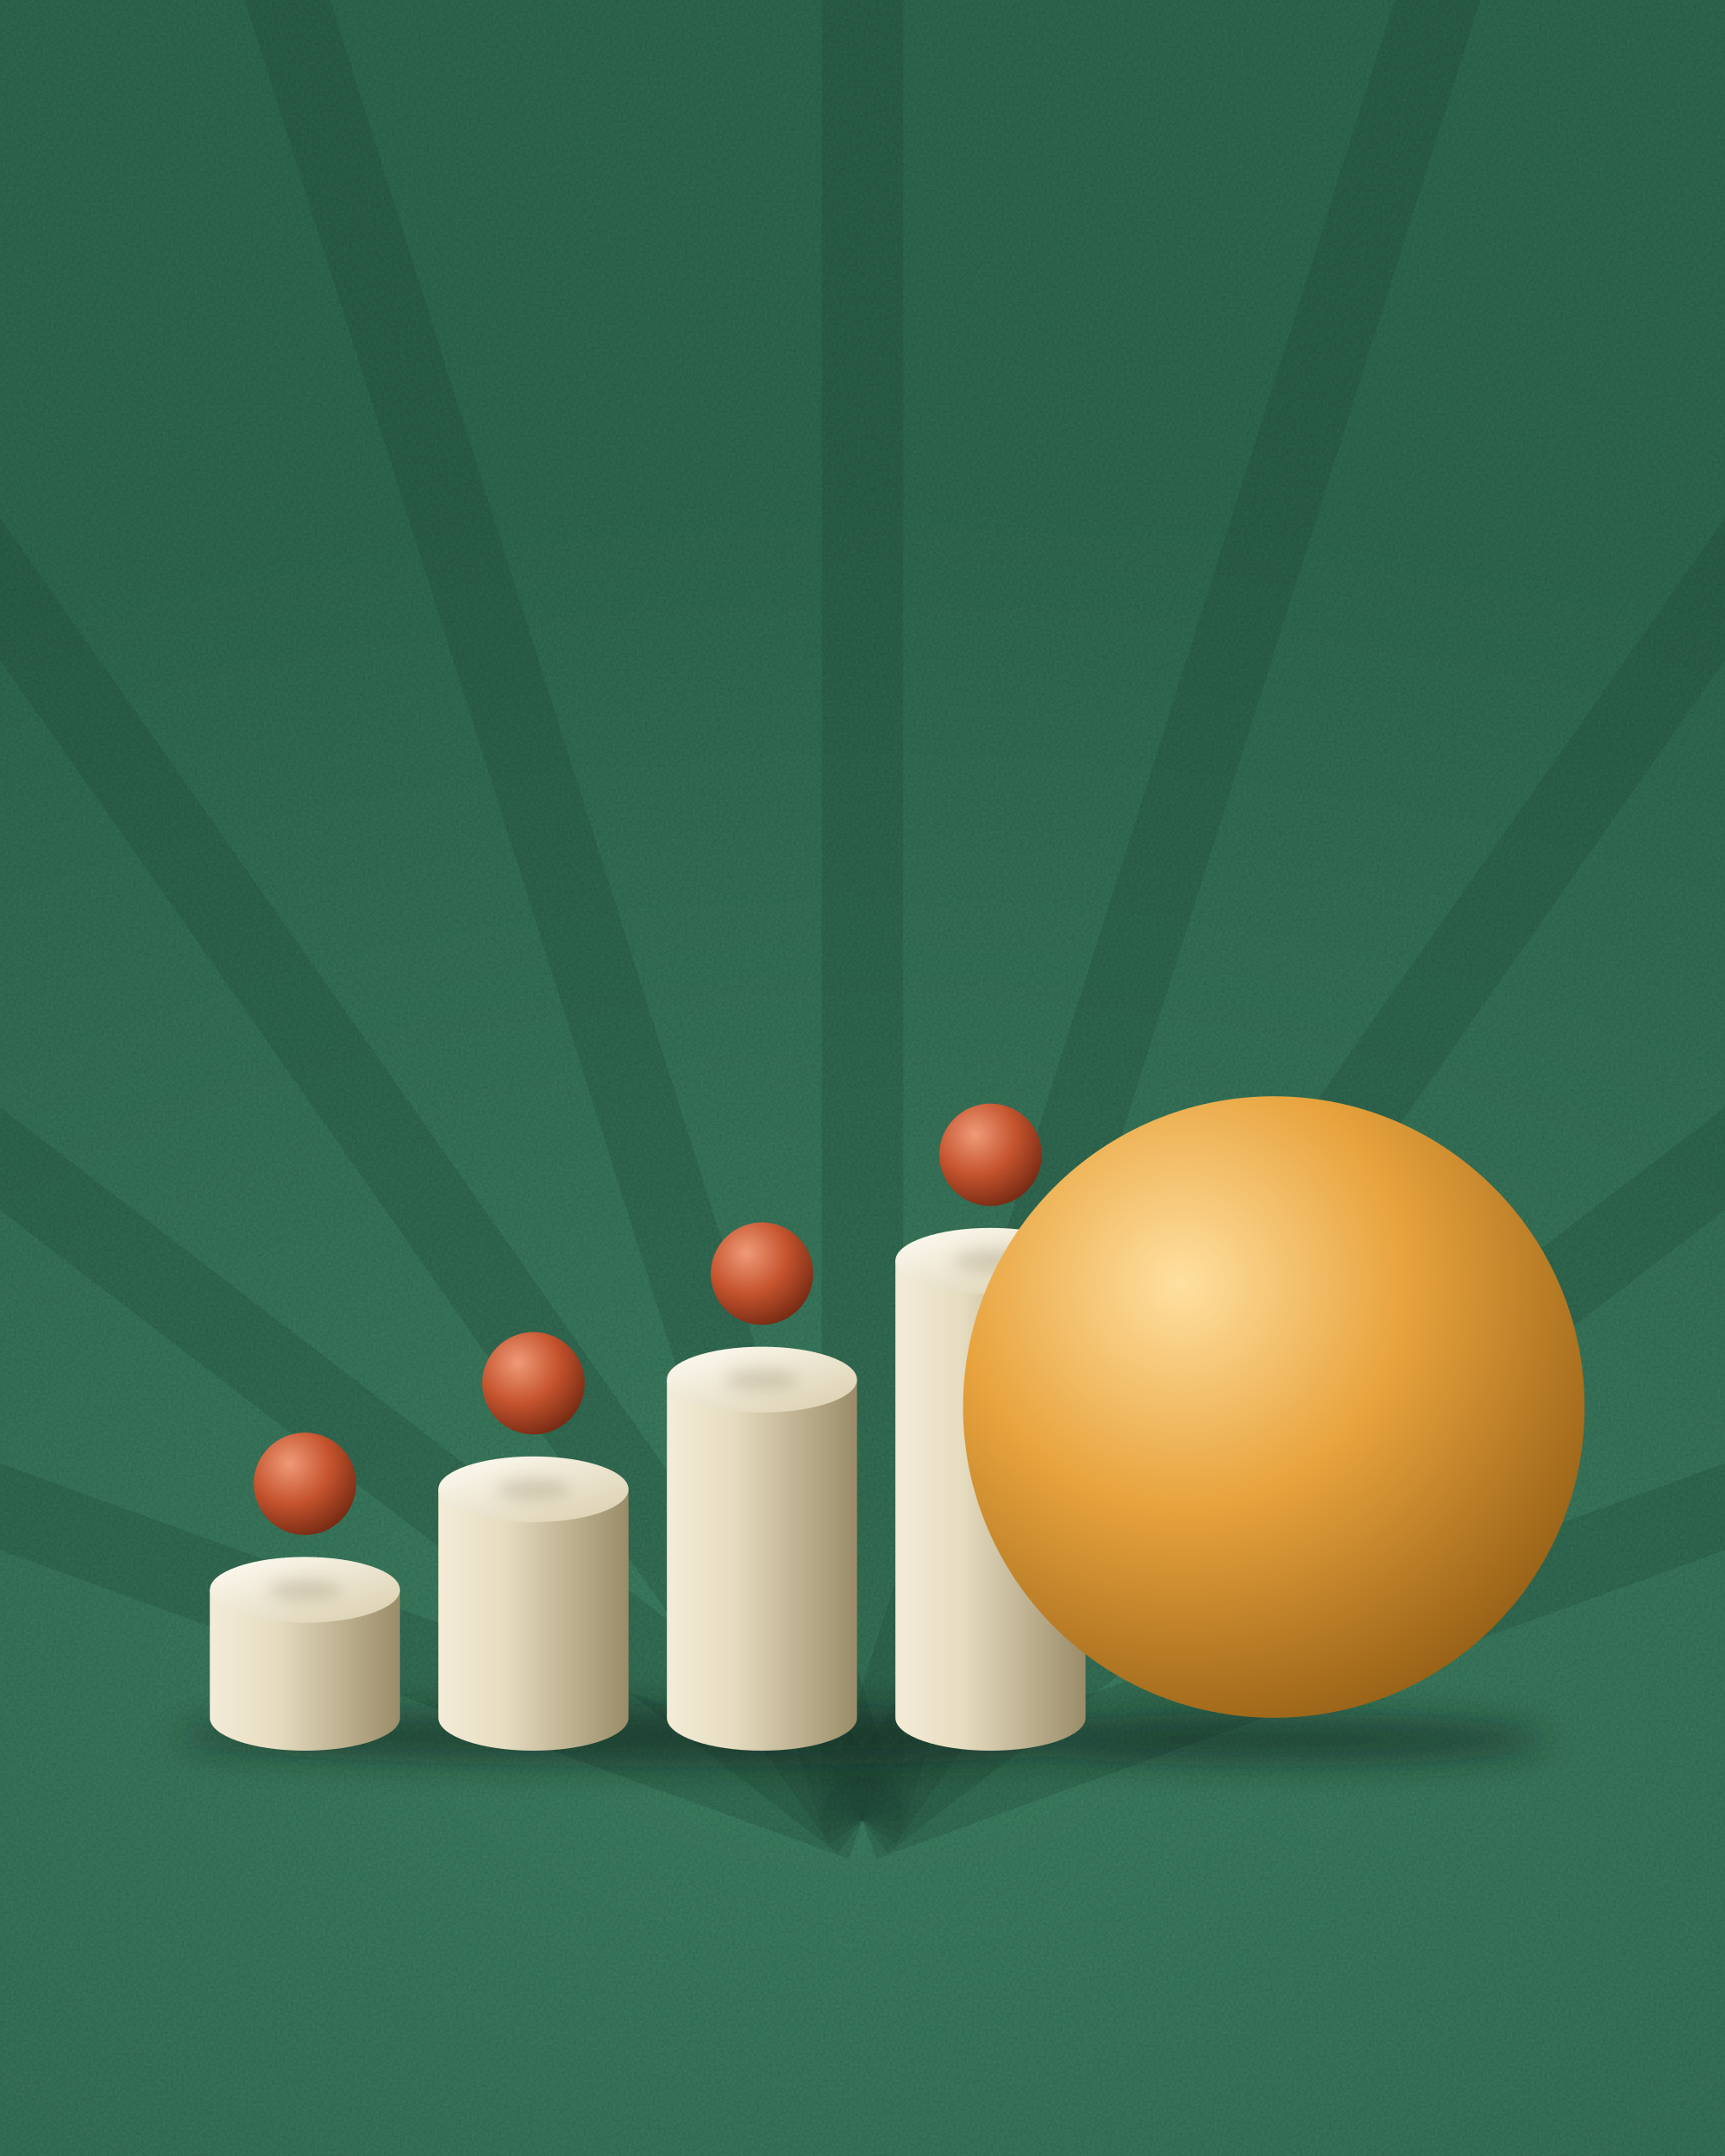
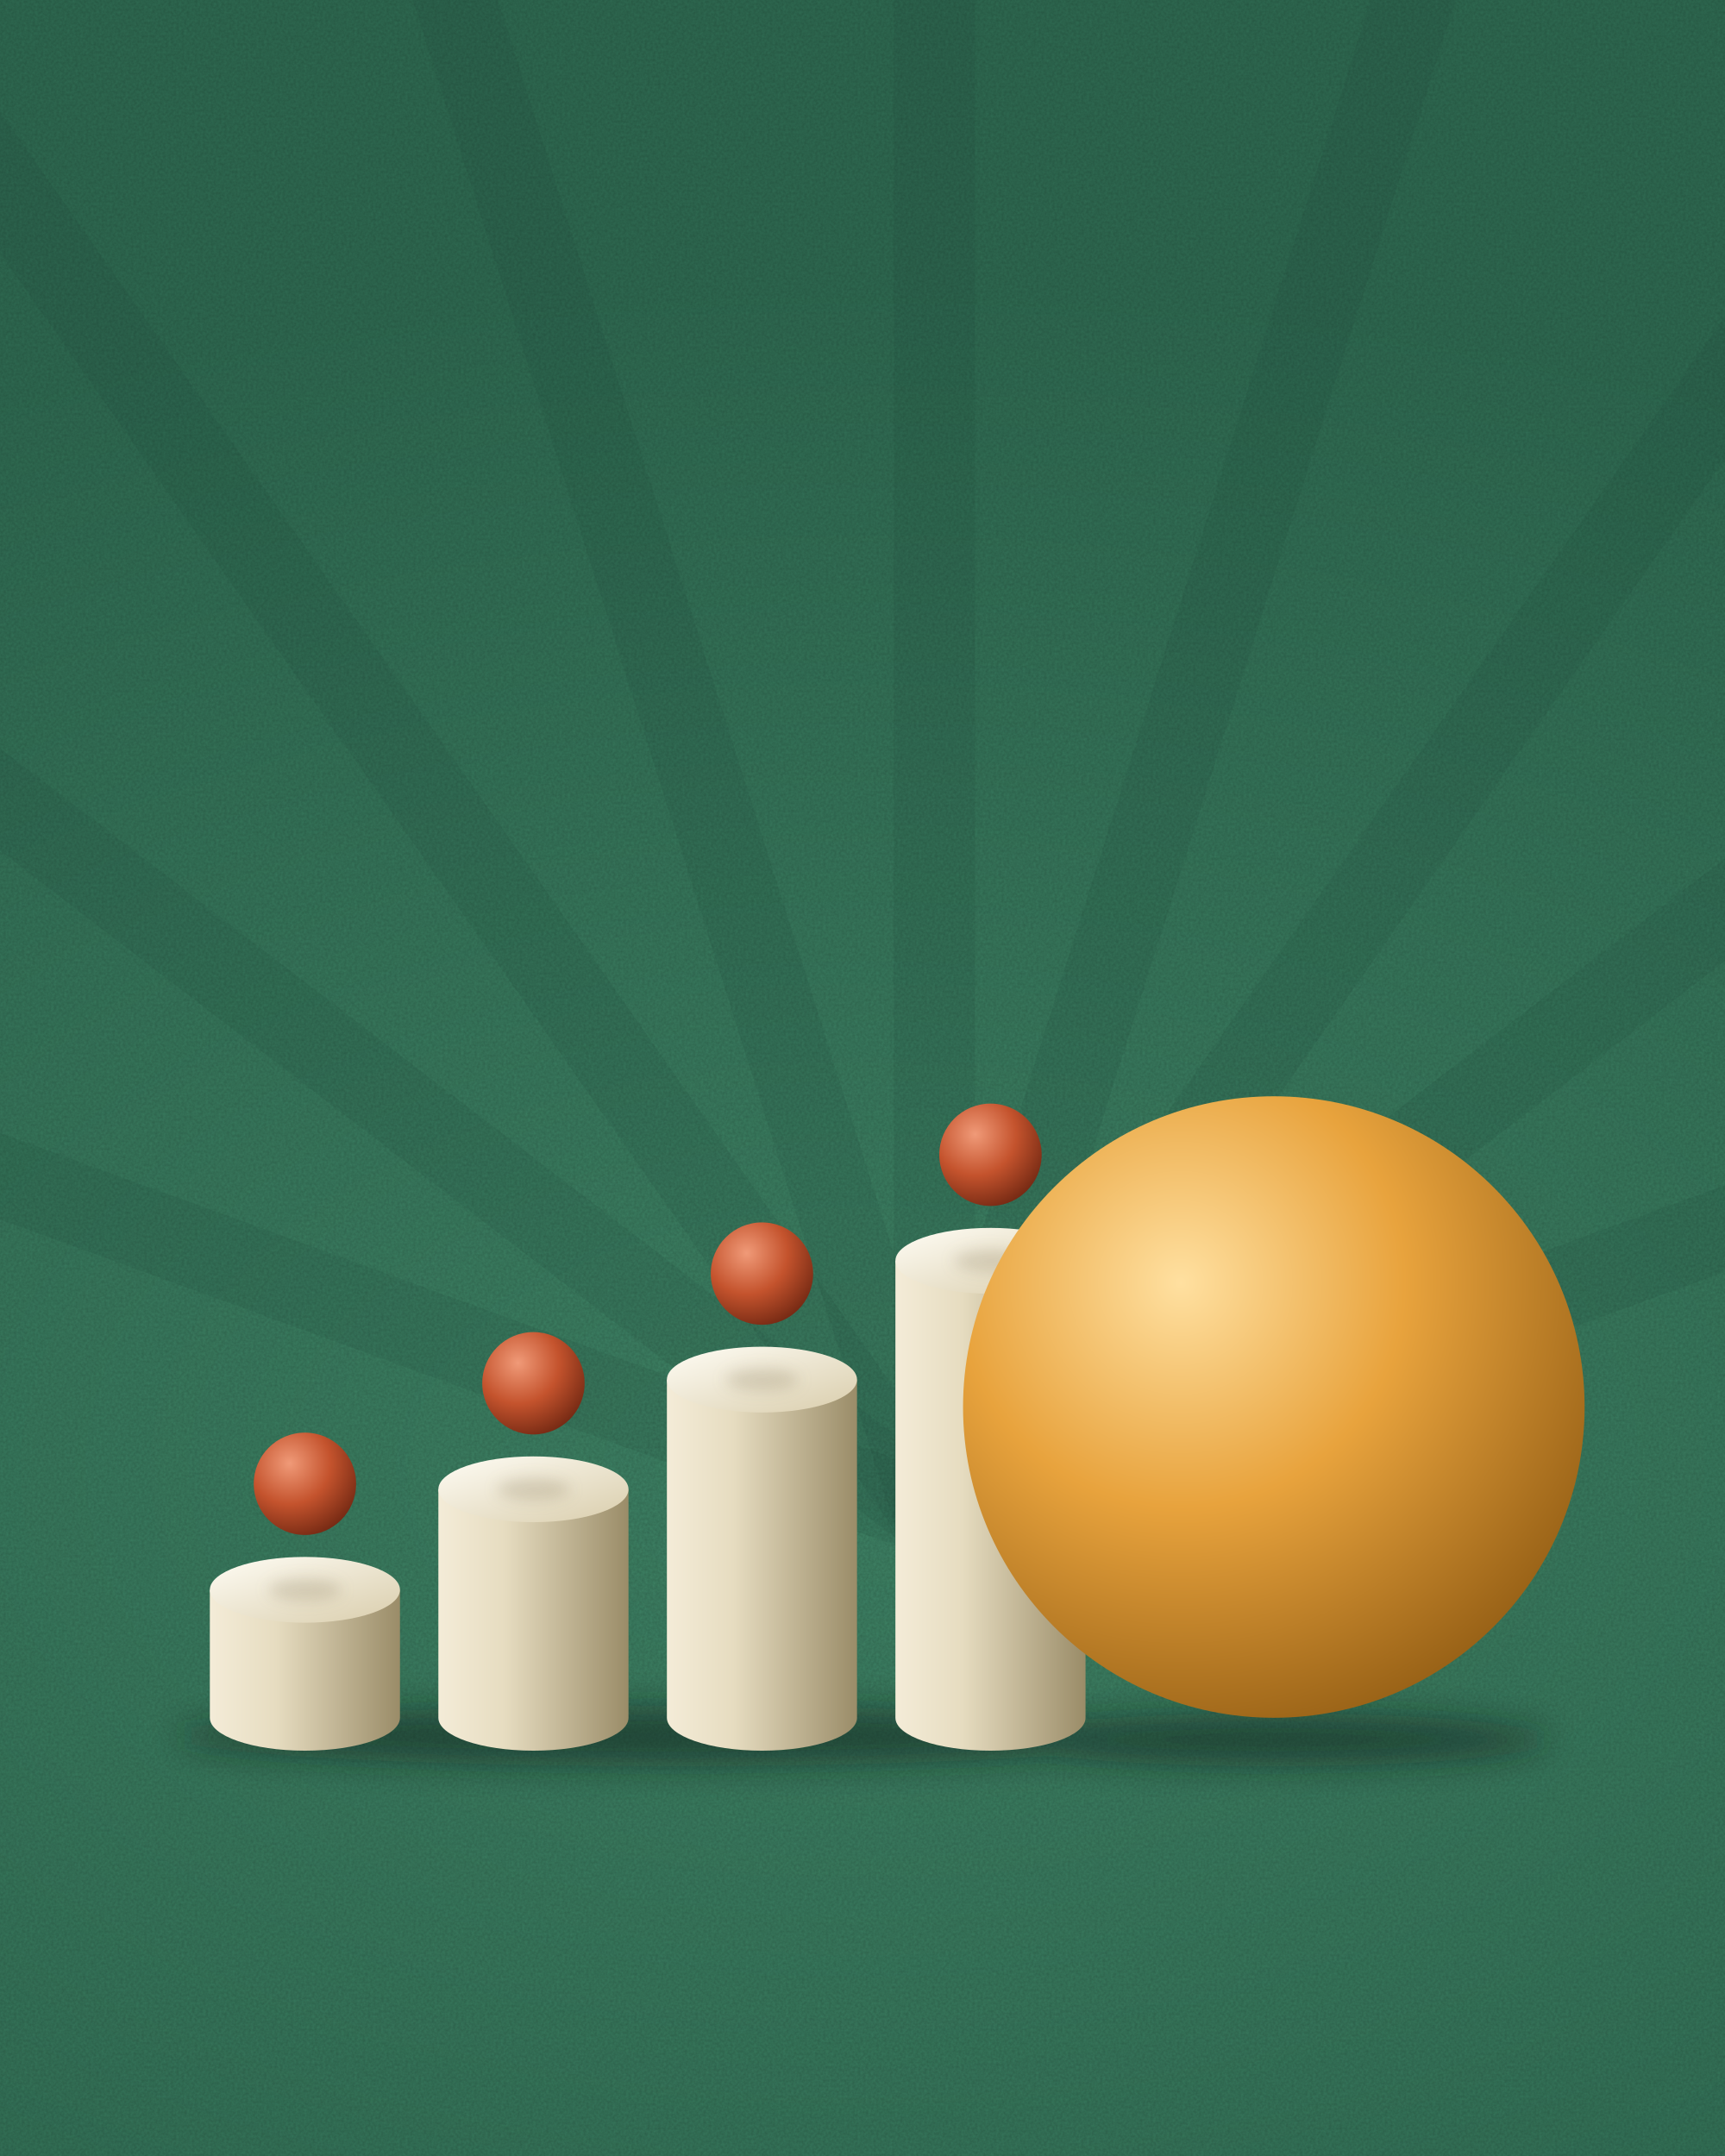
<svg xmlns="http://www.w3.org/2000/svg" viewBox="0 0 1080 1350">
  <svg width="1080" height="1350" viewBox="0 0 1600 900" preserveAspectRatio="xMidYMax slice">
    <defs>
      <filter id="f-grana">
        <feTurbulence type="fractalNoise" baseFrequency=".9" numOctaves="2" />
        <feColorMatrix values="0 0 0 0 0 0 0 0 0 0 0 0 0 0 0 0 0 0 .55 0" />
      </filter>
-       <radialGradient id="f-luce" cx="50%" cy="78%" r="55%">
+       <radialGradient id="f-luce" cx="50%" cy="68%" r="55%">
        <stop offset="0" stop-color="#3f8466" />
        <stop offset="1" stop-color="#2f6b52" />
      </radialGradient>
    </defs>
    <rect width="1600" height="900" fill="#2f6b52" />
    <rect width="1600" height="900" fill="url(#f-luce)" />
-     <line x1="800" y1="760" x2="-46" y2="452" stroke="#1f4a39" stroke-width="34" opacity=".28" />
-     <line x1="800" y1="760" x2="86" y2="212" stroke="#1f4a39" stroke-width="34" opacity=".28" />
-     <line x1="800" y1="760" x2="284" y2="23" stroke="#1f4a39" stroke-width="34" opacity=".28" />
-     <line x1="800" y1="760" x2="529" y2="-98" stroke="#1f4a39" stroke-width="34" opacity=".28" />
-     <line x1="800" y1="760" x2="800" y2="-140" stroke="#1f4a39" stroke-width="34" opacity=".28" />
-     <line x1="800" y1="760" x2="1071" y2="-98" stroke="#1f4a39" stroke-width="34" opacity=".28" />
-     <line x1="800" y1="760" x2="1316" y2="23" stroke="#1f4a39" stroke-width="34" opacity=".28" />
-     <line x1="800" y1="760" x2="1514" y2="212" stroke="#1f4a39" stroke-width="34" opacity=".28" />
-     <line x1="800" y1="760" x2="1646" y2="452" stroke="#1f4a39" stroke-width="34" opacity=".28" />
+     <line x1="830" y1="633" x2="-16" y2="325" stroke="#1f4a39" stroke-width="34" opacity=".14" />
+     <line x1="830" y1="633" x2="116" y2="85" stroke="#1f4a39" stroke-width="34" opacity=".14" />
+     <line x1="830" y1="633" x2="314" y2="-104" stroke="#1f4a39" stroke-width="34" opacity=".14" />
+     <line x1="830" y1="633" x2="559" y2="-225" stroke="#1f4a39" stroke-width="34" opacity=".14" />
+     <line x1="830" y1="633" x2="830" y2="-267" stroke="#1f4a39" stroke-width="34" opacity=".14" />
+     <line x1="830" y1="633" x2="1101" y2="-225" stroke="#1f4a39" stroke-width="34" opacity=".14" />
+     <line x1="830" y1="633" x2="1346" y2="-104" stroke="#1f4a39" stroke-width="34" opacity=".14" />
+     <line x1="830" y1="633" x2="1544" y2="85" stroke="#1f4a39" stroke-width="34" opacity=".14" />
+     <line x1="830" y1="633" x2="1676" y2="325" stroke="#1f4a39" stroke-width="34" opacity=".14" />
    <rect width="1600" height="900" filter="url(#f-grana)" opacity=".35" />
  </svg>
  <svg x="65" y="675" width="950" height="580" viewBox="0 50 830 380" preserveAspectRatio="xMidYMin meet" overflow="hidden">
    <defs>
      <radialGradient id="s-s" cx=".35" cy=".3" r=".8">
        <stop offset="0" stop-color="#ffe0a0" />
        <stop offset=".45" stop-color="#e8a33d" />
        <stop offset="1" stop-color="#8f5a12" />
      </radialGradient>
      <radialGradient id="s-r" cx=".35" cy=".3" r=".8">
        <stop offset="0" stop-color="#f09a78" />
        <stop offset=".5" stop-color="#c4532d" />
        <stop offset="1" stop-color="#6b2410" />
      </radialGradient>
      <linearGradient id="s-cb">
        <stop offset="0" stop-color="#f4ecd8" />
        <stop offset=".35" stop-color="#e6dcc0" />
        <stop offset="1" stop-color="#9a8c68" />
      </linearGradient>
      <linearGradient id="s-ct" x1="0" y1="0" x2="1" y2="1">
        <stop offset="0" stop-color="#fffdf5" />
        <stop offset="1" stop-color="#d9cdac" />
      </linearGradient>
      <filter id="s-b" x="-30%" y="-100%" width="160%" height="300%">
        <feGaussianBlur stdDeviation="9" />
      </filter>
      <filter id="s-b2" x="-50%" y="-100%" width="200%" height="300%">
        <feGaussianBlur stdDeviation="4" />
      </filter>
    </defs>
    <g fill="#0c1a14" opacity=".5" filter="url(#s-b)">
      <ellipse cx="310" cy="410" rx="270" ry="16" />
      <ellipse cx="640" cy="412" rx="150" ry="14" />
    </g>
    <path d="M58 330 V400 A52 18 0 0 0 162 400 V330 Z" fill="url(#s-cb)" />
    <ellipse cx="110" cy="330" rx="52" ry="18" fill="url(#s-ct)" />
    <ellipse cx="110" cy="330" rx="20" ry="6" fill="#5a4a22" opacity=".18" filter="url(#s-b2)" />
    <circle cx="110" cy="272" r="28" fill="url(#s-r)" />
    <path d="M183 275 V400 A52 18 0 0 0 287 400 V275 Z" fill="url(#s-cb)" />
    <ellipse cx="235" cy="275" rx="52" ry="18" fill="url(#s-ct)" />
    <ellipse cx="235" cy="275" rx="20" ry="6" fill="#5a4a22" opacity=".18" filter="url(#s-b2)" />
    <circle cx="235" cy="217" r="28" fill="url(#s-r)" />
    <path d="M308 215 V400 A52 18 0 0 0 412 400 V215 Z" fill="url(#s-cb)" />
    <ellipse cx="360" cy="215" rx="52" ry="18" fill="url(#s-ct)" />
    <ellipse cx="360" cy="215" rx="20" ry="6" fill="#5a4a22" opacity=".18" filter="url(#s-b2)" />
    <circle cx="360" cy="157" r="28" fill="url(#s-r)" />
    <path d="M433 150 V400 A52 18 0 0 0 537 400 V150 Z" fill="url(#s-cb)" />
    <ellipse cx="485" cy="150" rx="52" ry="18" fill="url(#s-ct)" />
    <ellipse cx="485" cy="150" rx="20" ry="6" fill="#5a4a22" opacity=".18" filter="url(#s-b2)" />
    <circle cx="485" cy="92" r="28" fill="url(#s-r)" />
    <circle cx="640" cy="230" r="170" fill="url(#s-s)" />
  </svg>
</svg>
